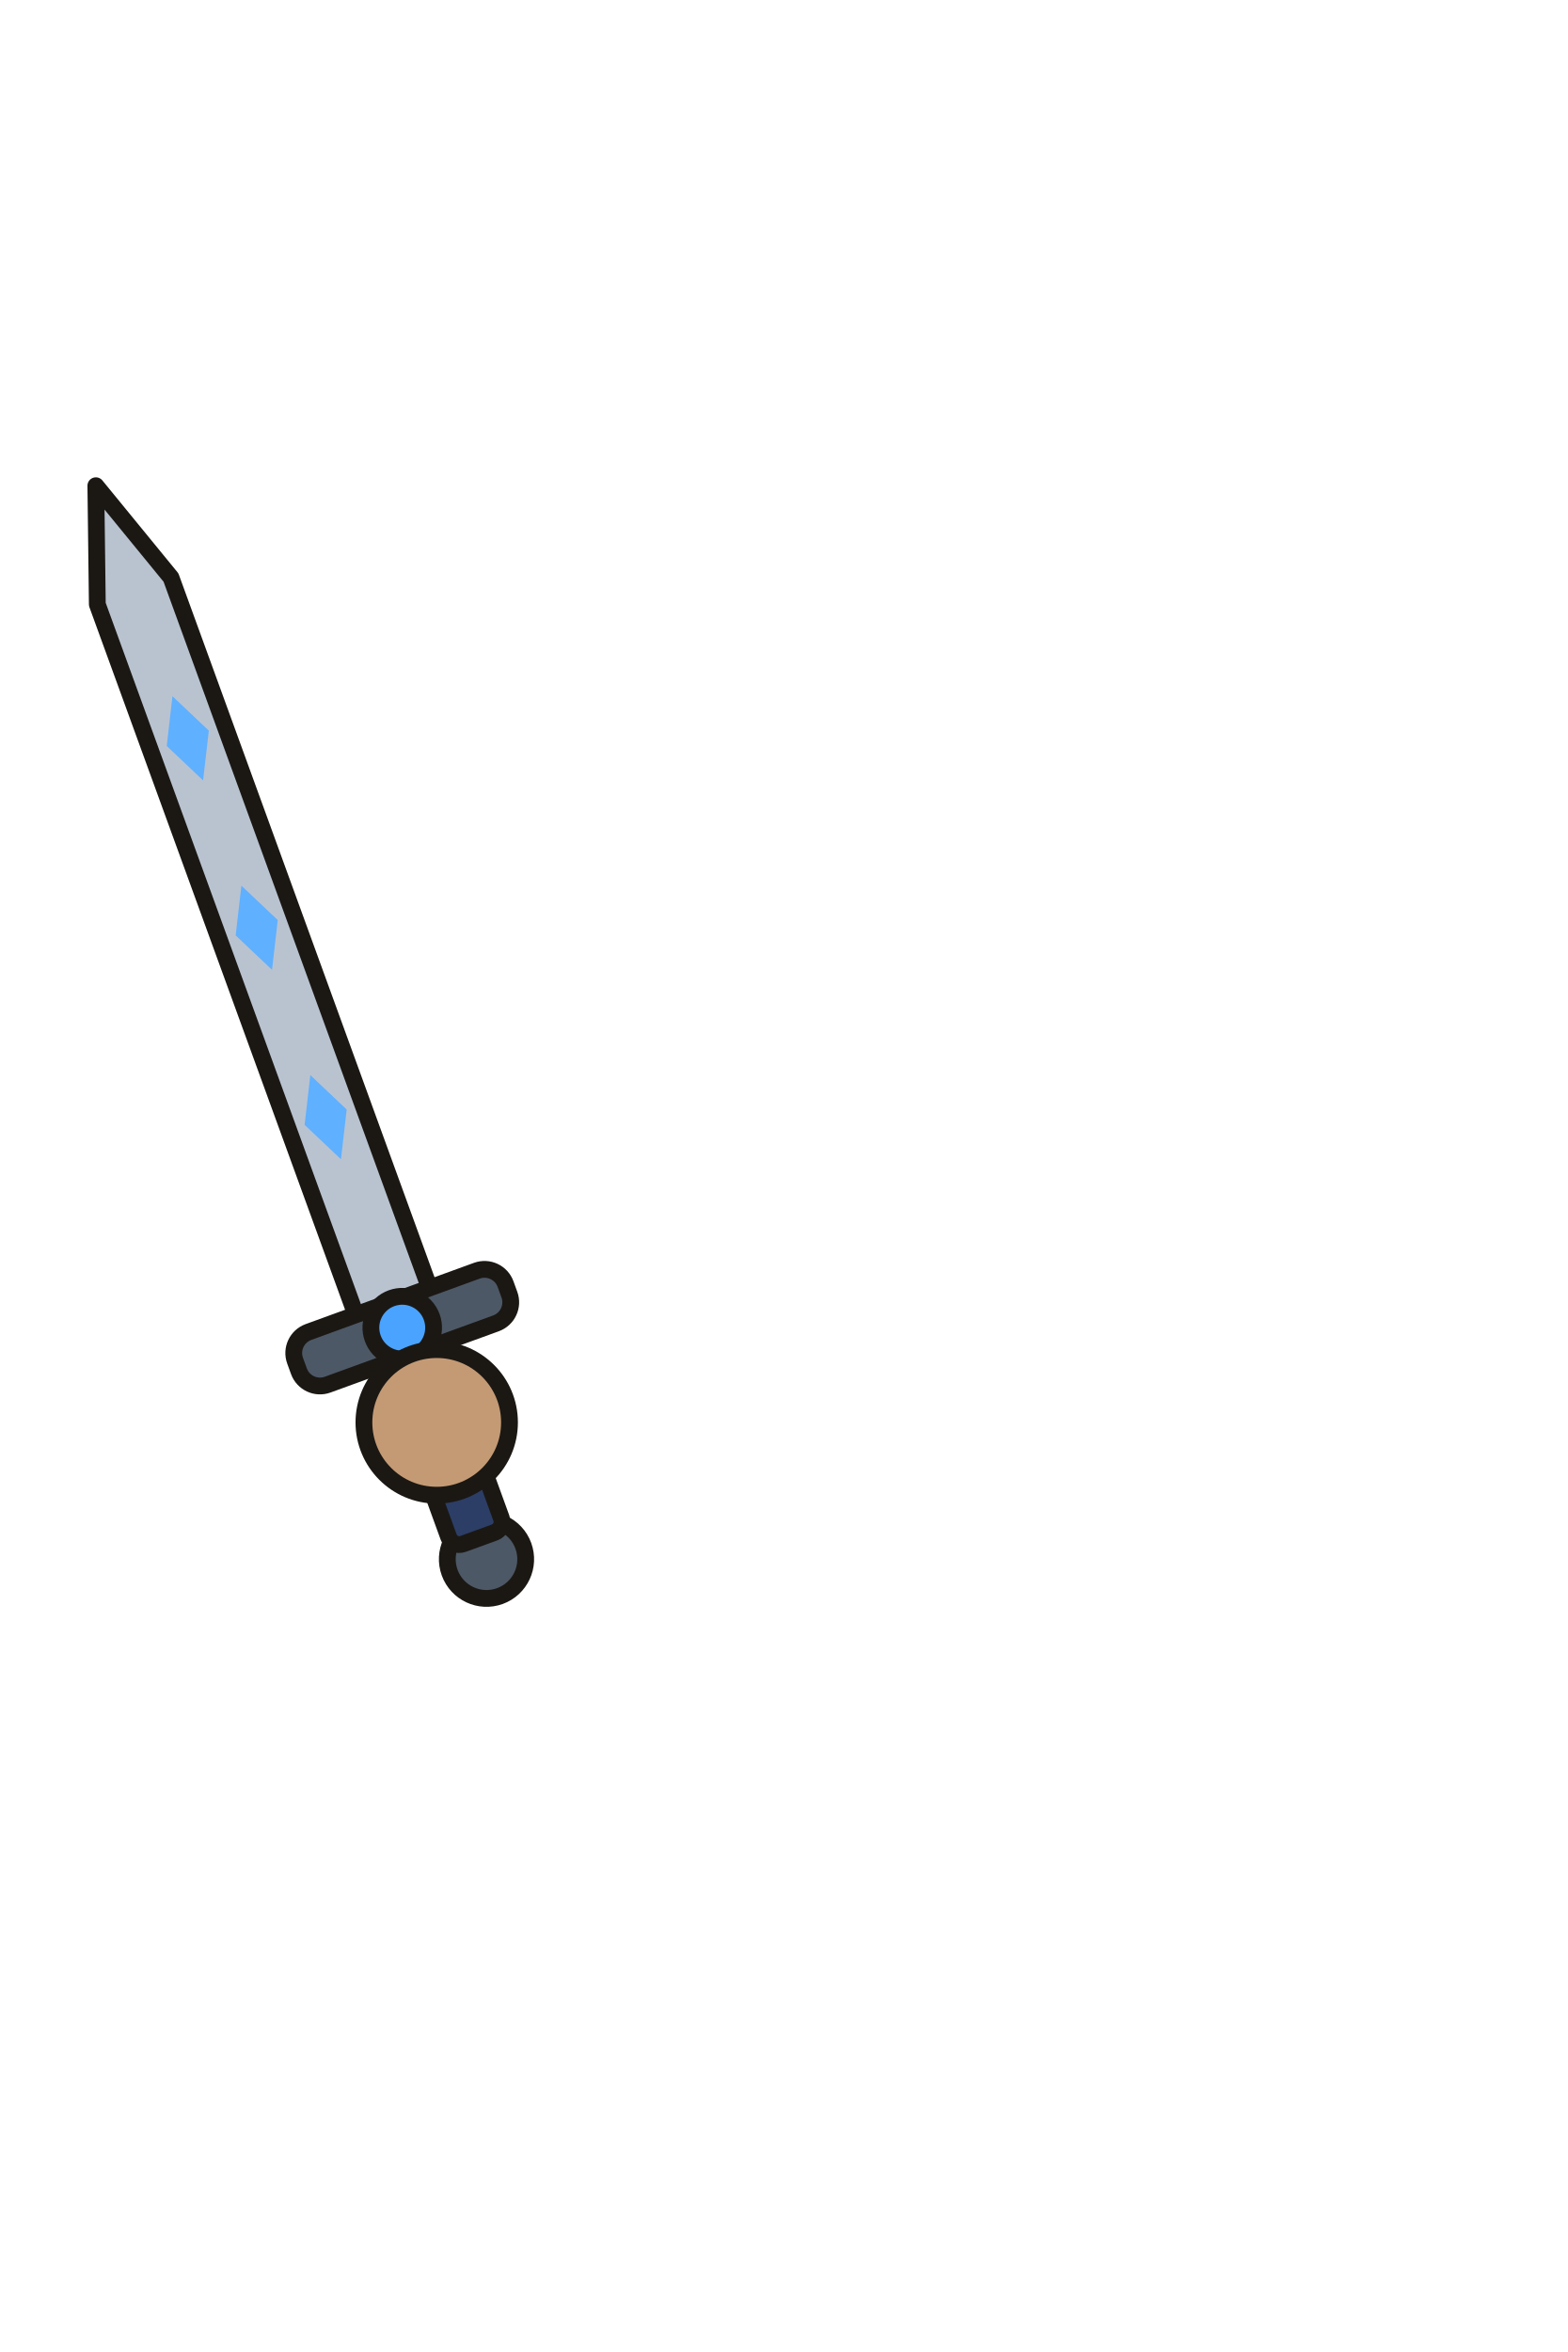
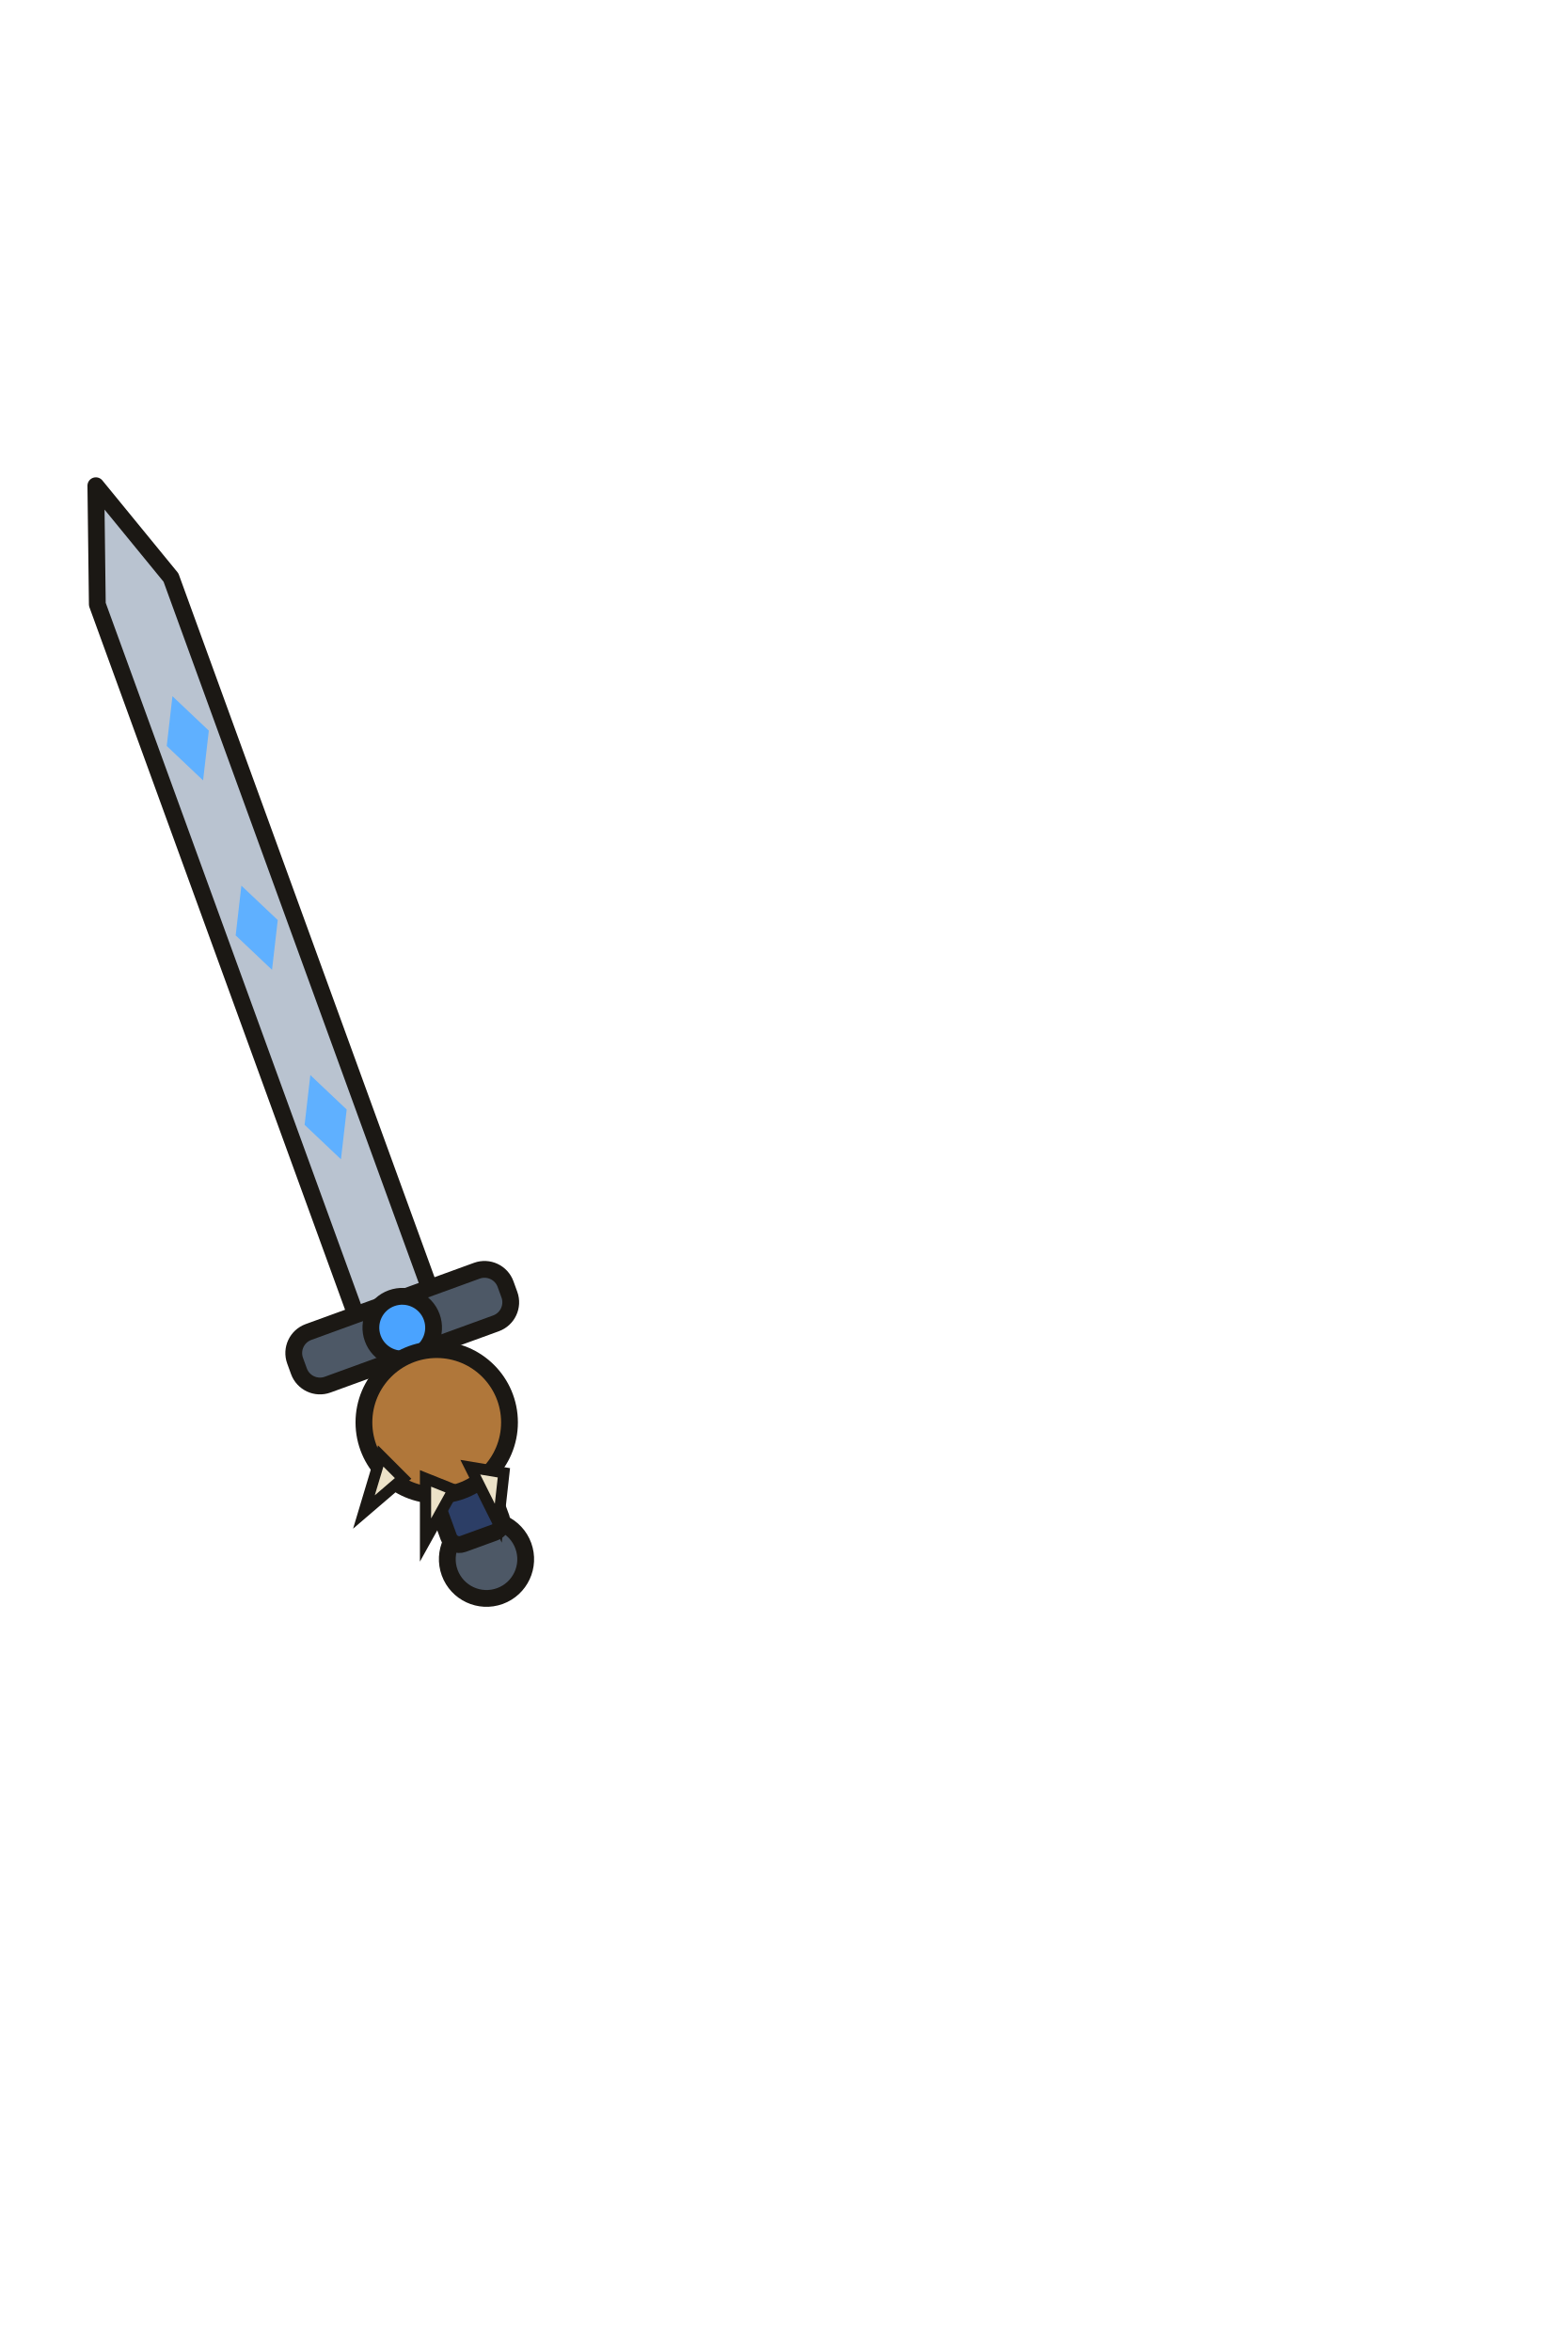
<svg xmlns="http://www.w3.org/2000/svg" width="280" height="420" viewBox="0 0 140 210">
  <g transform="rotate(-20 39 127)" stroke="#1b1814" stroke-width="1.5" stroke-linejoin="round">
    <circle cx="39" cy="140" r="3.5" fill="#4d5866" />
    <rect x="36.5" y="120" width="5" height="18" rx="1" fill="#2c3e66" />
    <path d="M35.5,116 V48 L39,38 L42.5,48 V116 Z" fill="#b9c3d0" />
    <rect x="29" y="115.5" width="20" height="5" rx="2" fill="#4d5866" />
    <path d="M39,58 L41,62 L39,66 L37,62 Z M39,76 L41,80 L39,84 L37,80 Z M39,94 L41,98 L39,102 L37,98 Z" fill="#5fb0ff" stroke="none" />
    <circle cx="39" cy="118" r="2.8" fill="#4aa3ff" />
  </g>
-   <circle cx="39" cy="127" r="6.5" fill="#c49a74" stroke="#1b1814" stroke-width="1.5" />
+   <circle cx="39" cy="127" r="6.5" fill="#b0773a" stroke="#1b1814" stroke-width="1.5" />
+   <path d="M34,130 l-1.5,5 l3.5,-3 Z M38,132 l0,5.5 l2.5,-4.5 Z M42,131 l2.5,5 l0.5,-4.5 Z" fill="#ece2c8" stroke="#1b1814" stroke-width="1" />
</svg>
